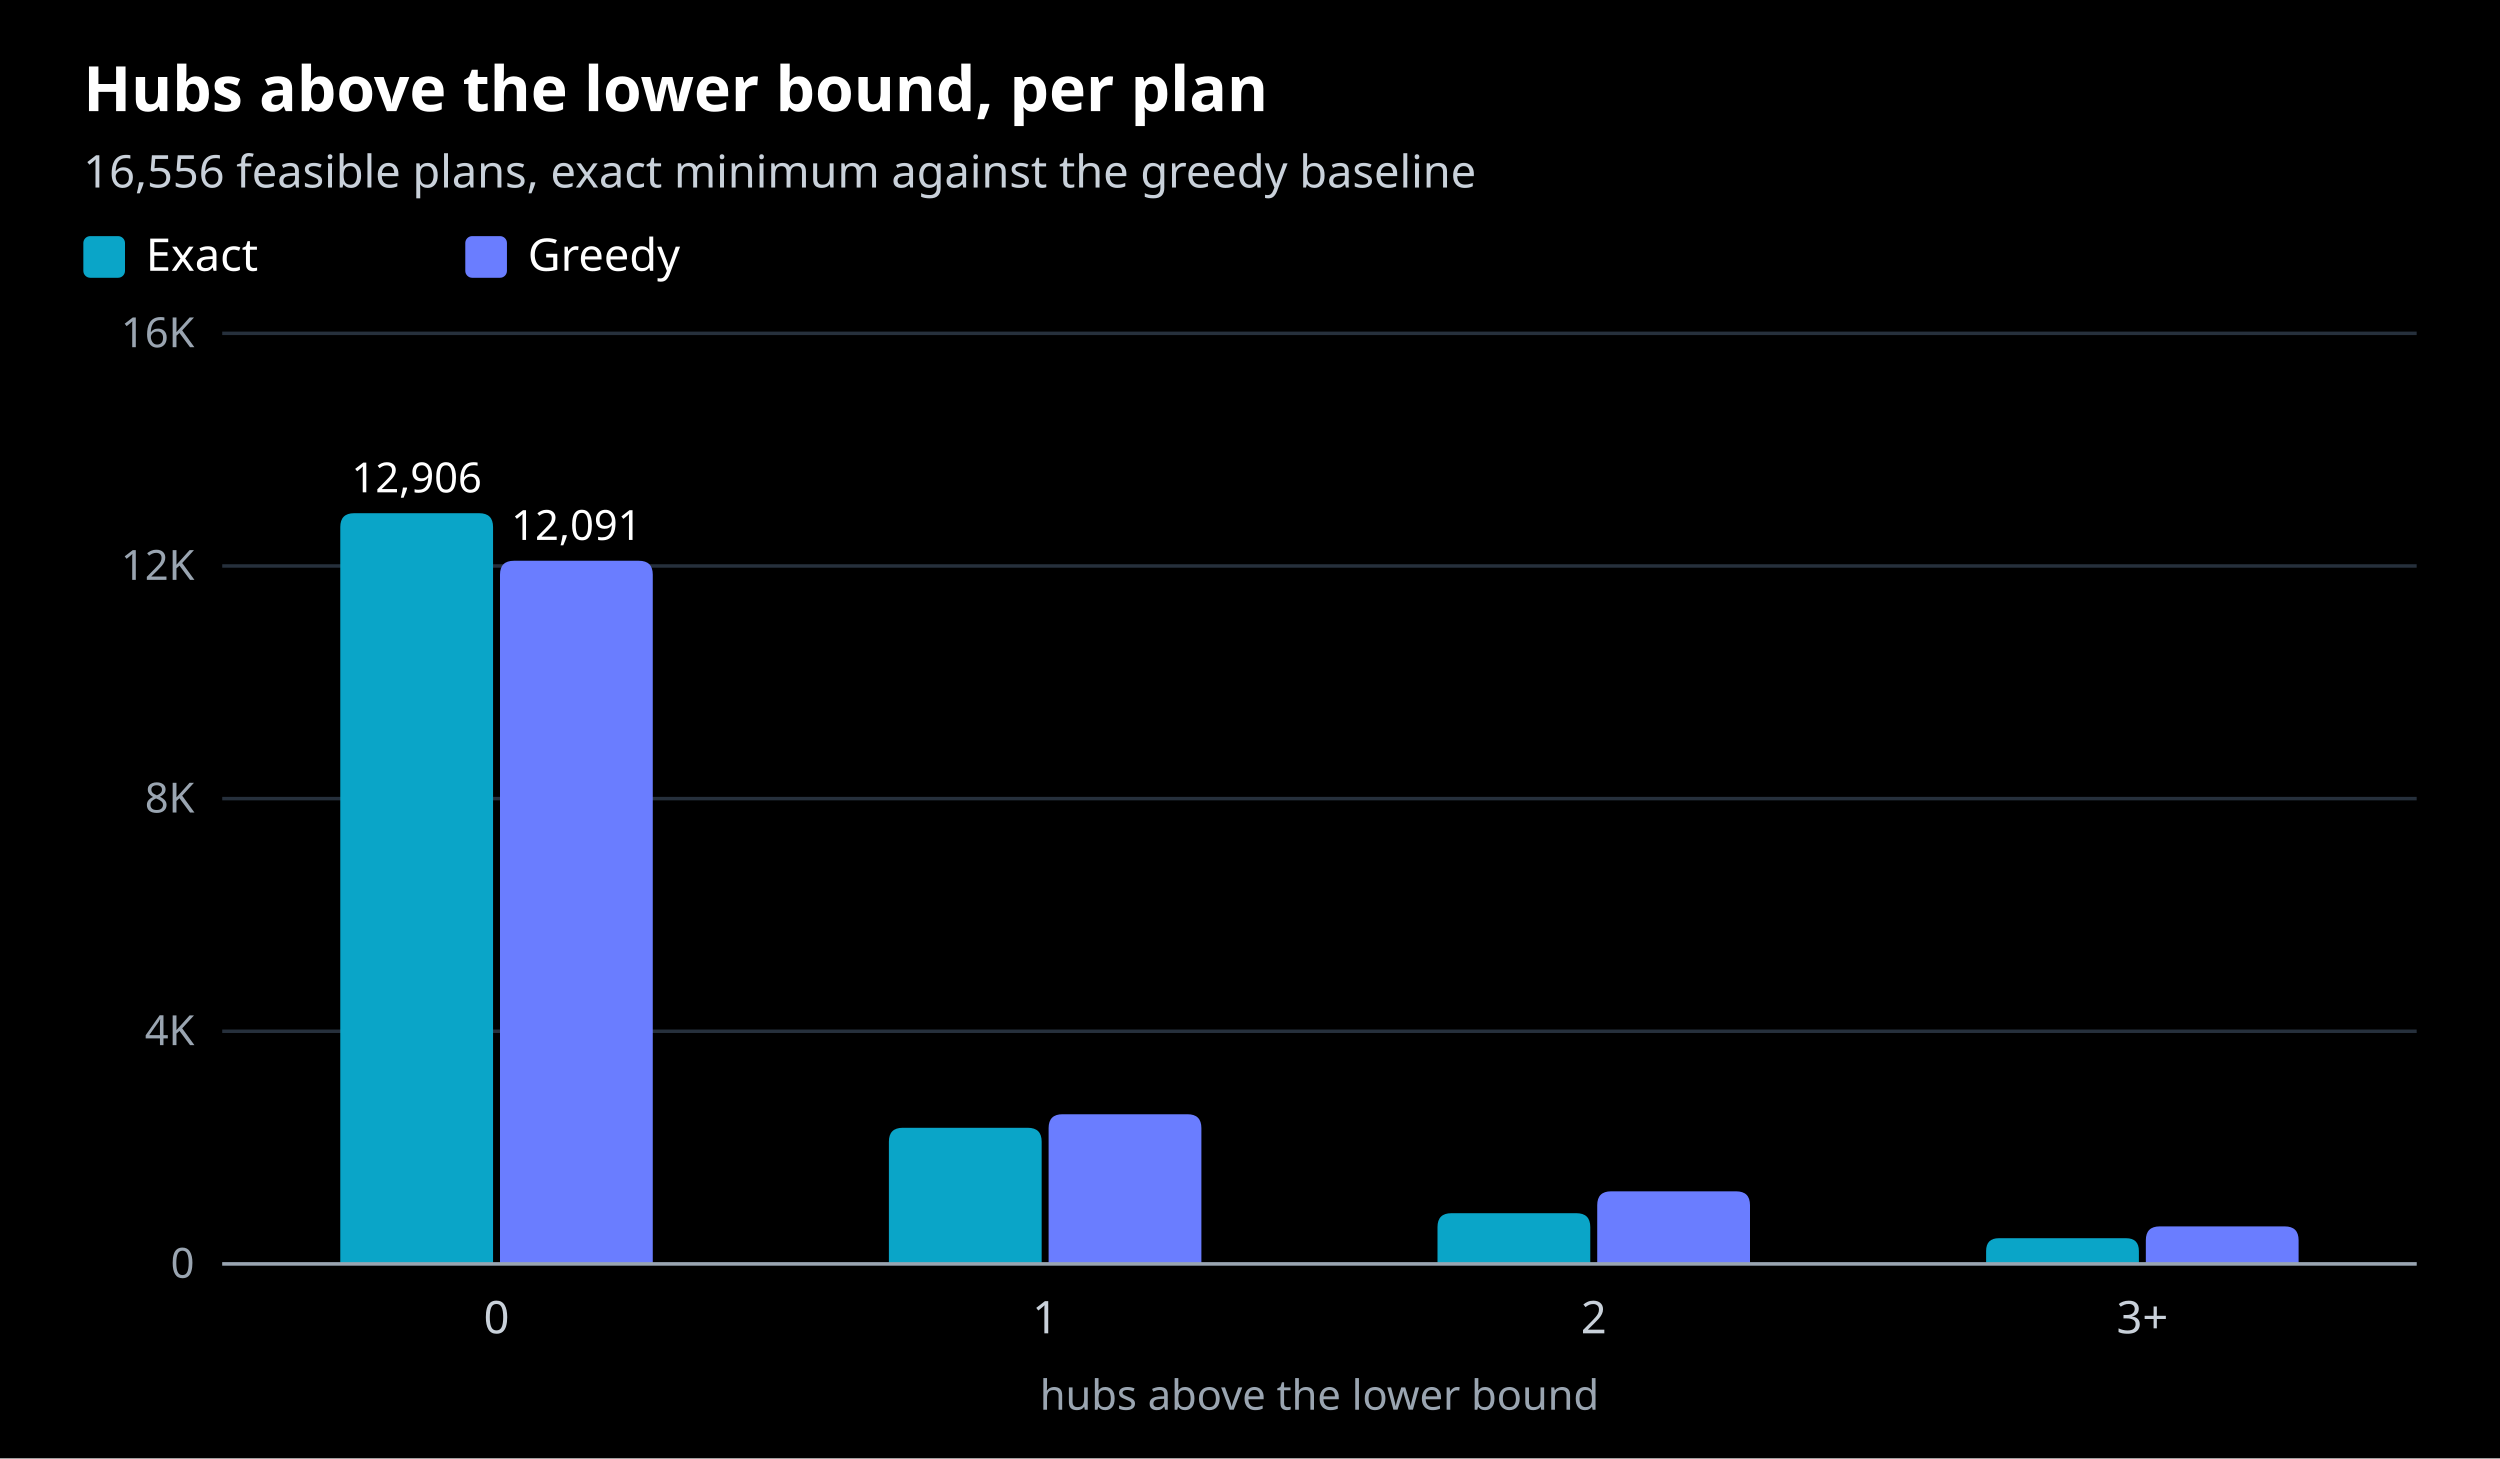
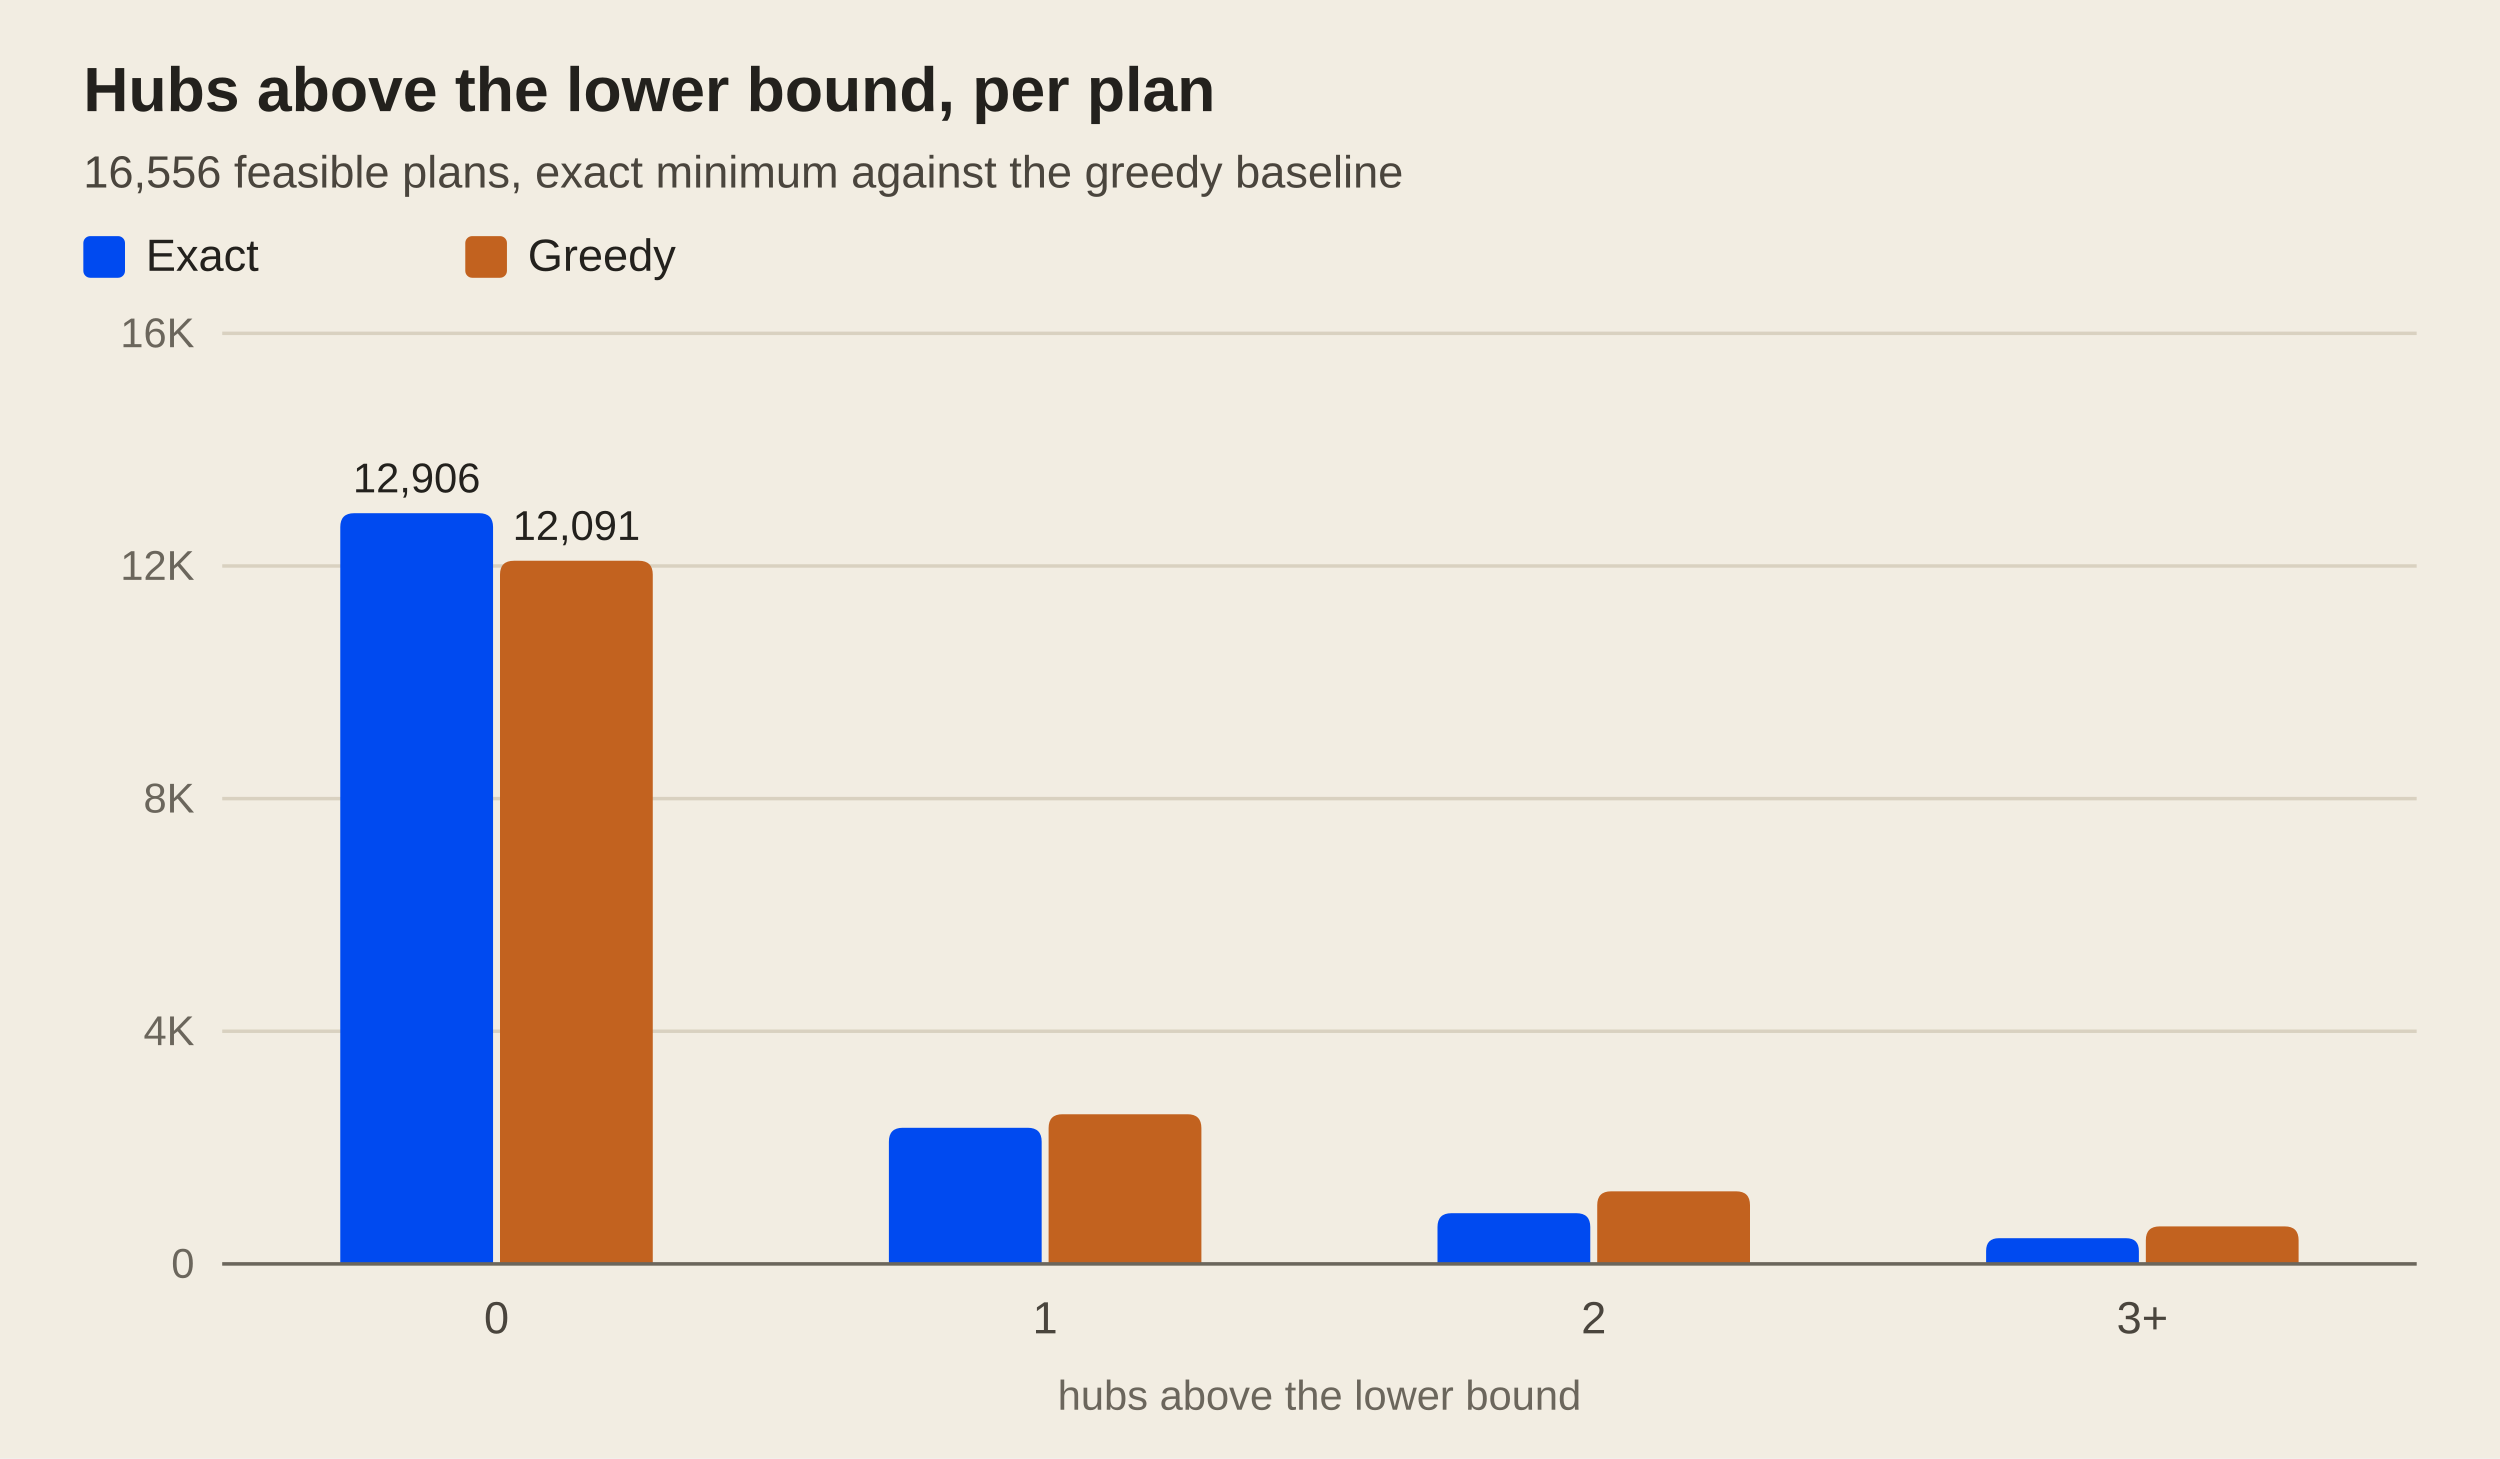
- <svg xmlns="http://www.w3.org/2000/svg" viewBox="0 0 720 420" font-family="system-ui, 'Segoe UI', sans-serif" role="img" aria-label="Hubs above the lower bound, per plan">
-   <rect width="720" height="420" fill="#000000" />
-   <text x="24" y="32" font-size="18" font-weight="600" fill="#FFFFFF">Hubs above the lower bound, per plan</text>
-   <text x="24" y="54" font-size="13" fill="#C9D1DA">16,556 feasible plans, exact minimum against the greedy baseline</text>
-   <line x1="64" x2="696" y1="364.0" y2="364.0" stroke="#26303C" stroke-width="1" />
-   <text x="56" y="368.0" font-size="12" fill="#9AA5B1" text-anchor="end">0</text>
-   <line x1="64" x2="696" y1="297.0" y2="297.0" stroke="#26303C" stroke-width="1" />
-   <text x="56" y="301.0" font-size="12" fill="#9AA5B1" text-anchor="end">4K</text>
-   <line x1="64" x2="696" y1="230.0" y2="230.0" stroke="#26303C" stroke-width="1" />
-   <text x="56" y="234.0" font-size="12" fill="#9AA5B1" text-anchor="end">8K</text>
-   <line x1="64" x2="696" y1="163.0" y2="163.0" stroke="#26303C" stroke-width="1" />
-   <text x="56" y="167.0" font-size="12" fill="#9AA5B1" text-anchor="end">12K</text>
-   <line x1="64" x2="696" y1="96.0" y2="96.0" stroke="#26303C" stroke-width="1" />
-   <text x="56" y="100.0" font-size="12" fill="#9AA5B1" text-anchor="end">16K</text>
-   <rect x="24" y="68" width="12" height="12" rx="2" fill="#0AA5C8" />
-   <text x="42" y="78" font-size="13" fill="#FFFFFF">Exact</text>
-   <rect x="134" y="68" width="12" height="12" rx="2" fill="#6A7DFF" />
-   <text x="152" y="78" font-size="13" fill="#FFFFFF">Greedy</text>
-   <path class="bar" d="M98.0,364.0 L98.0,151.8 Q98.0,147.8 102.0,147.8 L138.0,147.8 Q142.0,147.8 142.0,151.8 L142.0,364.0 Z" fill="#0AA5C8" />
-   <text x="120.0" y="141.8" font-size="12" fill="#FFFFFF" text-anchor="middle">12,906</text>
-   <path class="bar" d="M144.0,364.0 L144.0,165.5 Q144.0,161.5 148.0,161.5 L184.0,161.5 Q188.0,161.5 188.0,165.5 L188.0,364.0 Z" fill="#6A7DFF" />
-   <text x="166.0" y="155.5" font-size="12" fill="#FFFFFF" text-anchor="middle">12,091</text>
-   <text x="143.0" y="384" font-size="13" fill="#C9D1DA" text-anchor="middle">0</text>
-   <path class="bar" d="M256.0,364.0 L256.0,328.8 Q256.0,324.8 260.0,324.8 L296.0,324.8 Q300.0,324.8 300.0,328.8 L300.0,364.0 Z" fill="#0AA5C8" />
-   <path class="bar" d="M302.0,364.0 L302.0,324.9 Q302.0,320.9 306.0,320.9 L342.0,320.9 Q346.0,320.9 346.0,324.9 L346.0,364.0 Z" fill="#6A7DFF" />
-   <text x="301.0" y="384" font-size="13" fill="#C9D1DA" text-anchor="middle">1</text>
-   <path class="bar" d="M414.0,364.0 L414.0,353.4 Q414.0,349.4 418.0,349.4 L454.0,349.4 Q458.0,349.4 458.0,353.4 L458.0,364.0 Z" fill="#0AA5C8" />
-   <path class="bar" d="M460.0,364.0 L460.0,347.1 Q460.0,343.1 464.0,343.1 L500.0,343.1 Q504.0,343.1 504.0,347.1 L504.0,364.0 Z" fill="#6A7DFF" />
-   <text x="459.0" y="384" font-size="13" fill="#C9D1DA" text-anchor="middle">2</text>
-   <path class="bar" d="M572.0,364.0 L572.0,360.3 Q572.0,356.6 575.7,356.6 L612.3,356.6 Q616.0,356.6 616.0,360.3 L616.0,364.0 Z" fill="#0AA5C8" />
-   <path class="bar" d="M618.0,364.0 L618.0,357.2 Q618.0,353.2 622.0,353.2 L658.0,353.2 Q662.0,353.2 662.0,357.2 L662.0,364.0 Z" fill="#6A7DFF" />
-   <text x="617.0" y="384" font-size="13" fill="#C9D1DA" text-anchor="middle">3+</text>
-   <line x1="64" x2="696" y1="364" y2="364" stroke="#9AA5B1" stroke-width="1" />
-   <text x="380.0" y="406" font-size="12" fill="#9AA5B1" text-anchor="middle">hubs above the lower bound</text>
+ <svg xmlns="http://www.w3.org/2000/svg" viewBox="0 0 720 420" font-family="'Instrument Sans', 'Helvetica Neue', Arial, sans-serif" role="img" aria-label="Hubs above the lower bound, per plan">
+   <rect width="720" height="420" fill="#F2EDE2" />
+   <text x="24" y="32" font-size="18" font-weight="600" fill="#23211D">Hubs above the lower bound, per plan</text>
+   <text x="24" y="54" font-size="13" fill="#4A453D">16,556 feasible plans, exact minimum against the greedy baseline</text>
+   <line x1="64" x2="696" y1="364.0" y2="364.0" stroke="#D9D1C0" stroke-width="1" />
+   <text x="56" y="368.0" font-size="12" fill="#6B665C" text-anchor="end">0</text>
+   <line x1="64" x2="696" y1="297.0" y2="297.0" stroke="#D9D1C0" stroke-width="1" />
+   <text x="56" y="301.0" font-size="12" fill="#6B665C" text-anchor="end">4K</text>
+   <line x1="64" x2="696" y1="230.0" y2="230.0" stroke="#D9D1C0" stroke-width="1" />
+   <text x="56" y="234.0" font-size="12" fill="#6B665C" text-anchor="end">8K</text>
+   <line x1="64" x2="696" y1="163.0" y2="163.0" stroke="#D9D1C0" stroke-width="1" />
+   <text x="56" y="167.0" font-size="12" fill="#6B665C" text-anchor="end">12K</text>
+   <line x1="64" x2="696" y1="96.0" y2="96.0" stroke="#D9D1C0" stroke-width="1" />
+   <text x="56" y="100.0" font-size="12" fill="#6B665C" text-anchor="end">16K</text>
+   <rect x="24" y="68" width="12" height="12" rx="2" fill="#004AF0" />
+   <text x="42" y="78" font-size="13" fill="#23211D">Exact</text>
+   <rect x="134" y="68" width="12" height="12" rx="2" fill="#C2621F" />
+   <text x="152" y="78" font-size="13" fill="#23211D">Greedy</text>
+   <path class="bar" d="M98.0,364.0 L98.0,151.8 Q98.0,147.8 102.0,147.8 L138.0,147.8 Q142.0,147.8 142.0,151.8 L142.0,364.0 Z" fill="#004AF0" />
+   <text x="120.0" y="141.8" font-size="12" fill="#23211D" text-anchor="middle">12,906</text>
+   <path class="bar" d="M144.0,364.0 L144.0,165.5 Q144.0,161.5 148.0,161.5 L184.0,161.5 Q188.0,161.5 188.0,165.5 L188.0,364.0 Z" fill="#C2621F" />
+   <text x="166.0" y="155.5" font-size="12" fill="#23211D" text-anchor="middle">12,091</text>
+   <text x="143.0" y="384" font-size="13" fill="#4A453D" text-anchor="middle">0</text>
+   <path class="bar" d="M256.0,364.0 L256.0,328.8 Q256.0,324.8 260.0,324.8 L296.0,324.8 Q300.0,324.8 300.0,328.8 L300.0,364.0 Z" fill="#004AF0" />
+   <path class="bar" d="M302.0,364.0 L302.0,324.9 Q302.0,320.9 306.0,320.9 L342.0,320.9 Q346.0,320.9 346.0,324.9 L346.0,364.0 Z" fill="#C2621F" />
+   <text x="301.0" y="384" font-size="13" fill="#4A453D" text-anchor="middle">1</text>
+   <path class="bar" d="M414.0,364.0 L414.0,353.4 Q414.0,349.4 418.0,349.4 L454.0,349.4 Q458.0,349.4 458.0,353.4 L458.0,364.0 Z" fill="#004AF0" />
+   <path class="bar" d="M460.0,364.0 L460.0,347.1 Q460.0,343.1 464.0,343.1 L500.0,343.1 Q504.0,343.1 504.0,347.1 L504.0,364.0 Z" fill="#C2621F" />
+   <text x="459.0" y="384" font-size="13" fill="#4A453D" text-anchor="middle">2</text>
+   <path class="bar" d="M572.0,364.0 L572.0,360.3 Q572.0,356.6 575.7,356.6 L612.3,356.6 Q616.0,356.6 616.0,360.3 L616.0,364.0 Z" fill="#004AF0" />
+   <path class="bar" d="M618.0,364.0 L618.0,357.2 Q618.0,353.2 622.0,353.2 L658.0,353.2 Q662.0,353.2 662.0,357.2 L662.0,364.0 Z" fill="#C2621F" />
+   <text x="617.0" y="384" font-size="13" fill="#4A453D" text-anchor="middle">3+</text>
+   <line x1="64" x2="696" y1="364" y2="364" stroke="#6B665C" stroke-width="1" />
+   <text x="380.0" y="406" font-size="12" fill="#6B665C" text-anchor="middle">hubs above the lower bound</text>
</svg>
